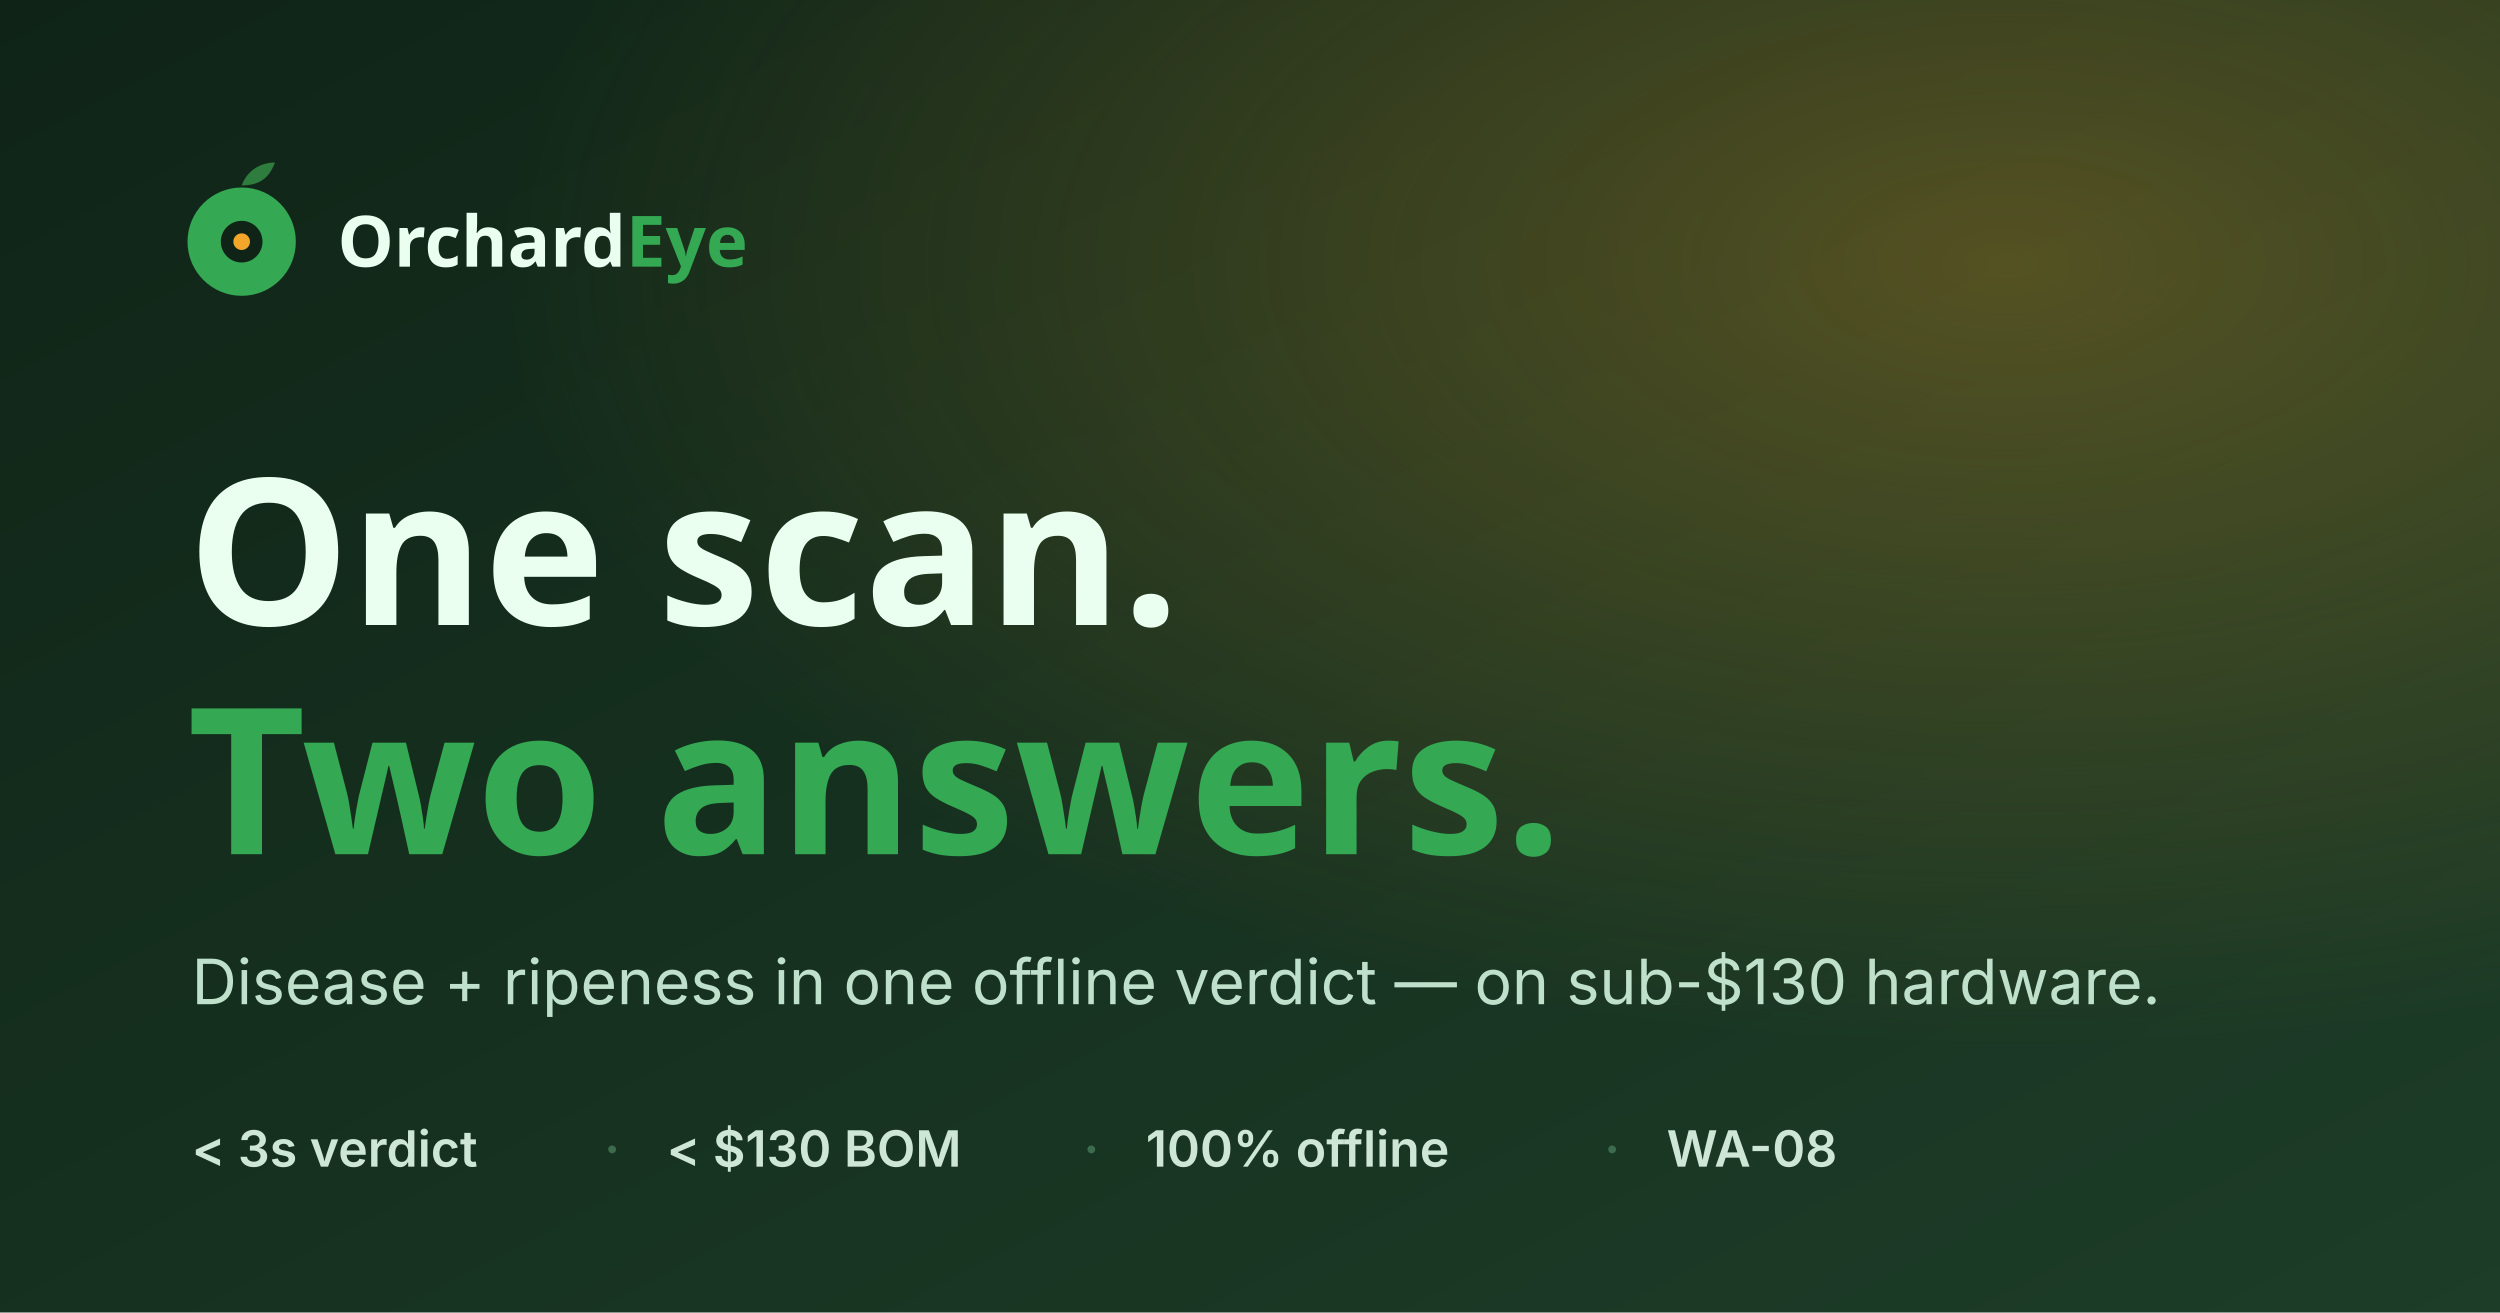
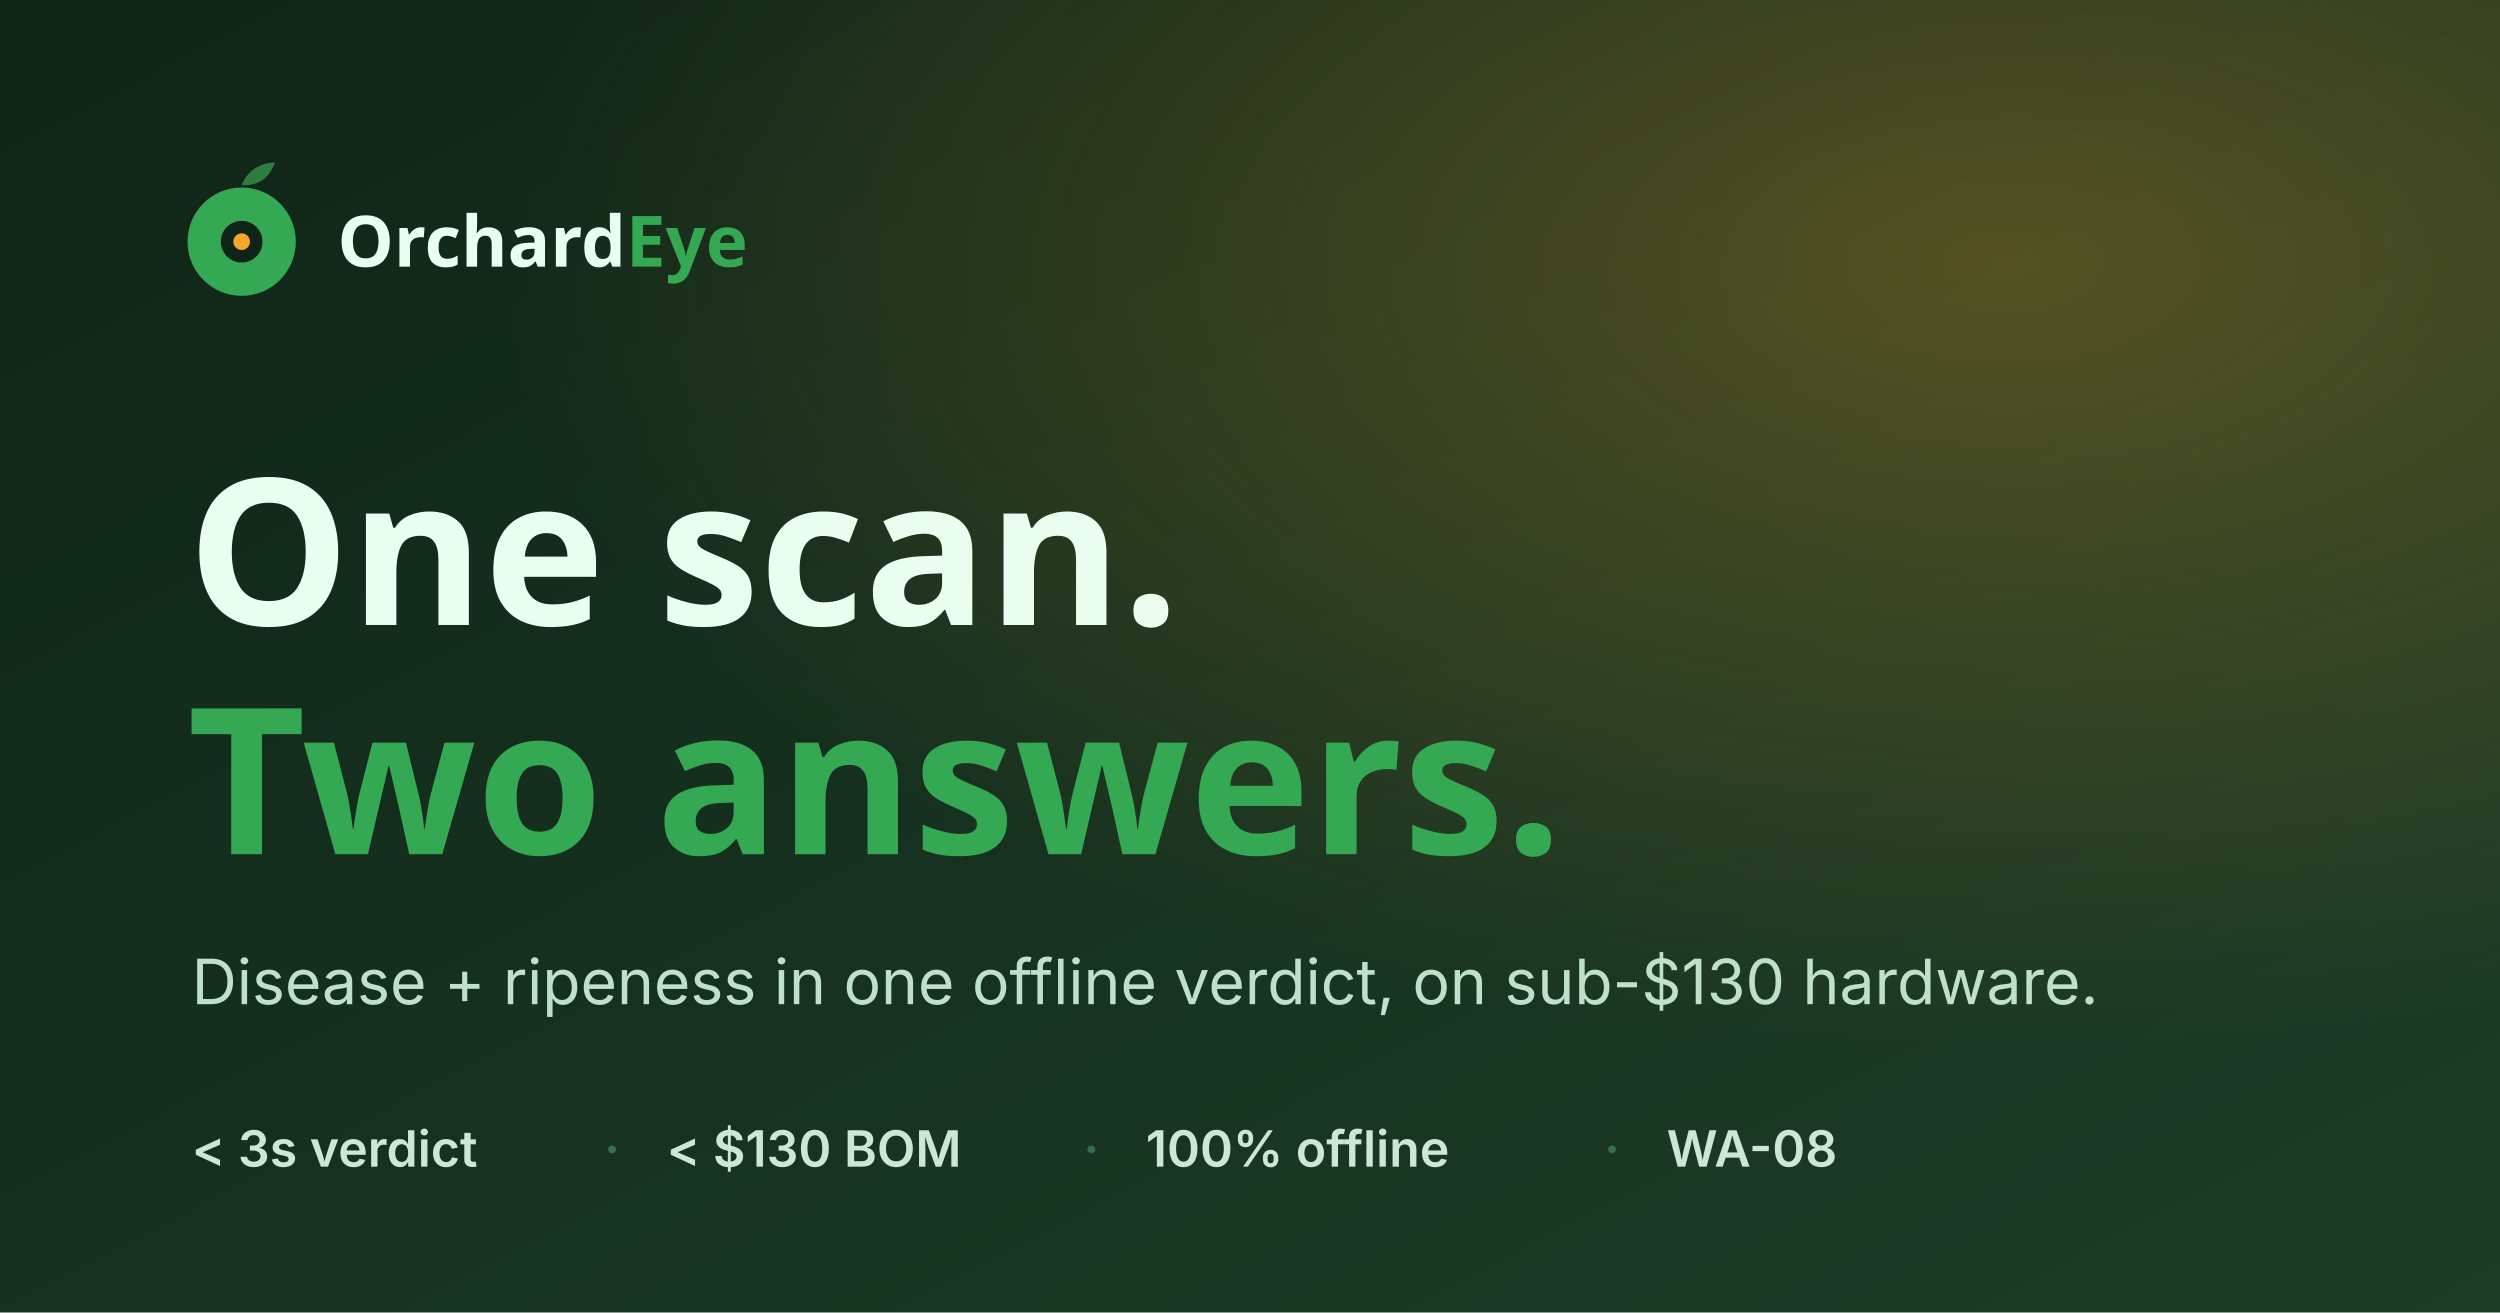
<svg xmlns="http://www.w3.org/2000/svg" viewBox="0 0 1200 630" font-family="Sora, system-ui, sans-serif">
  <defs>
    <linearGradient id="bg" x1="0" y1="0" x2="1" y2="1">
      <stop offset="0" stop-color="#0f2417" />
      <stop offset="1" stop-color="#1d3d28" />
    </linearGradient>
    <radialGradient id="glow" cx=".8" cy=".2" r=".6">
      <stop offset="0" stop-color="#f4a62a" stop-opacity=".28" />
      <stop offset="1" stop-color="#f4a62a" stop-opacity="0" />
    </radialGradient>
  </defs>
  <rect width="1200" height="630" fill="url(#bg)" />
  <rect width="1200" height="630" fill="url(#glow)" />
  <g transform="translate(90,86)">
    <circle cx="26" cy="30" r="26" fill="#34a853" />
    <path d="M26 3c3-8 10-11 16-11-3 8-8 11-16 11z" fill="#2f7d3e" />
    <circle cx="26" cy="30" r="10" fill="#0f2417" />
    <circle cx="26" cy="30" r="4" fill="#f4a62a" />
    <text x="72" y="42" fill="#eafff0" font-size="34" font-weight="600">Orchard<tspan fill="#34a853" font-weight="800">Eye</tspan>
    </text>
  </g>
  <text x="90" y="300" fill="#eafff0" font-size="98" font-weight="800">One scan.</text>
  <text x="90" y="410" font-size="98" font-weight="800" fill="#34a853">Two answers.</text>
-   <text x="92" y="482" fill="#bfe0cb" font-size="30" font-weight="400" font-family="Inter, sans-serif">Disease + ripeness in one offline verdict — on sub-$130 hardware.</text>
+   <text x="92" y="482" fill="#bfe0cb" font-size="30" font-weight="400" font-family="Inter, sans-serif">Disease + ripeness in one offline verdict, on sub-$130 hardware.</text>
  <g font-family="Inter, sans-serif" font-size="24" font-weight="600" fill="#cde6d6">
    <text x="92" y="560">&lt; 3s verdict</text>
    <text x="290" y="560" fill="#3c6b4d">·</text>
    <text x="320" y="560">&lt; $130 BOM</text>
    <text x="520" y="560" fill="#3c6b4d">·</text>
    <text x="550" y="560">100% offline</text>
    <text x="770" y="560" fill="#3c6b4d">·</text>
    <text x="800" y="560">WA-08</text>
  </g>
</svg>
